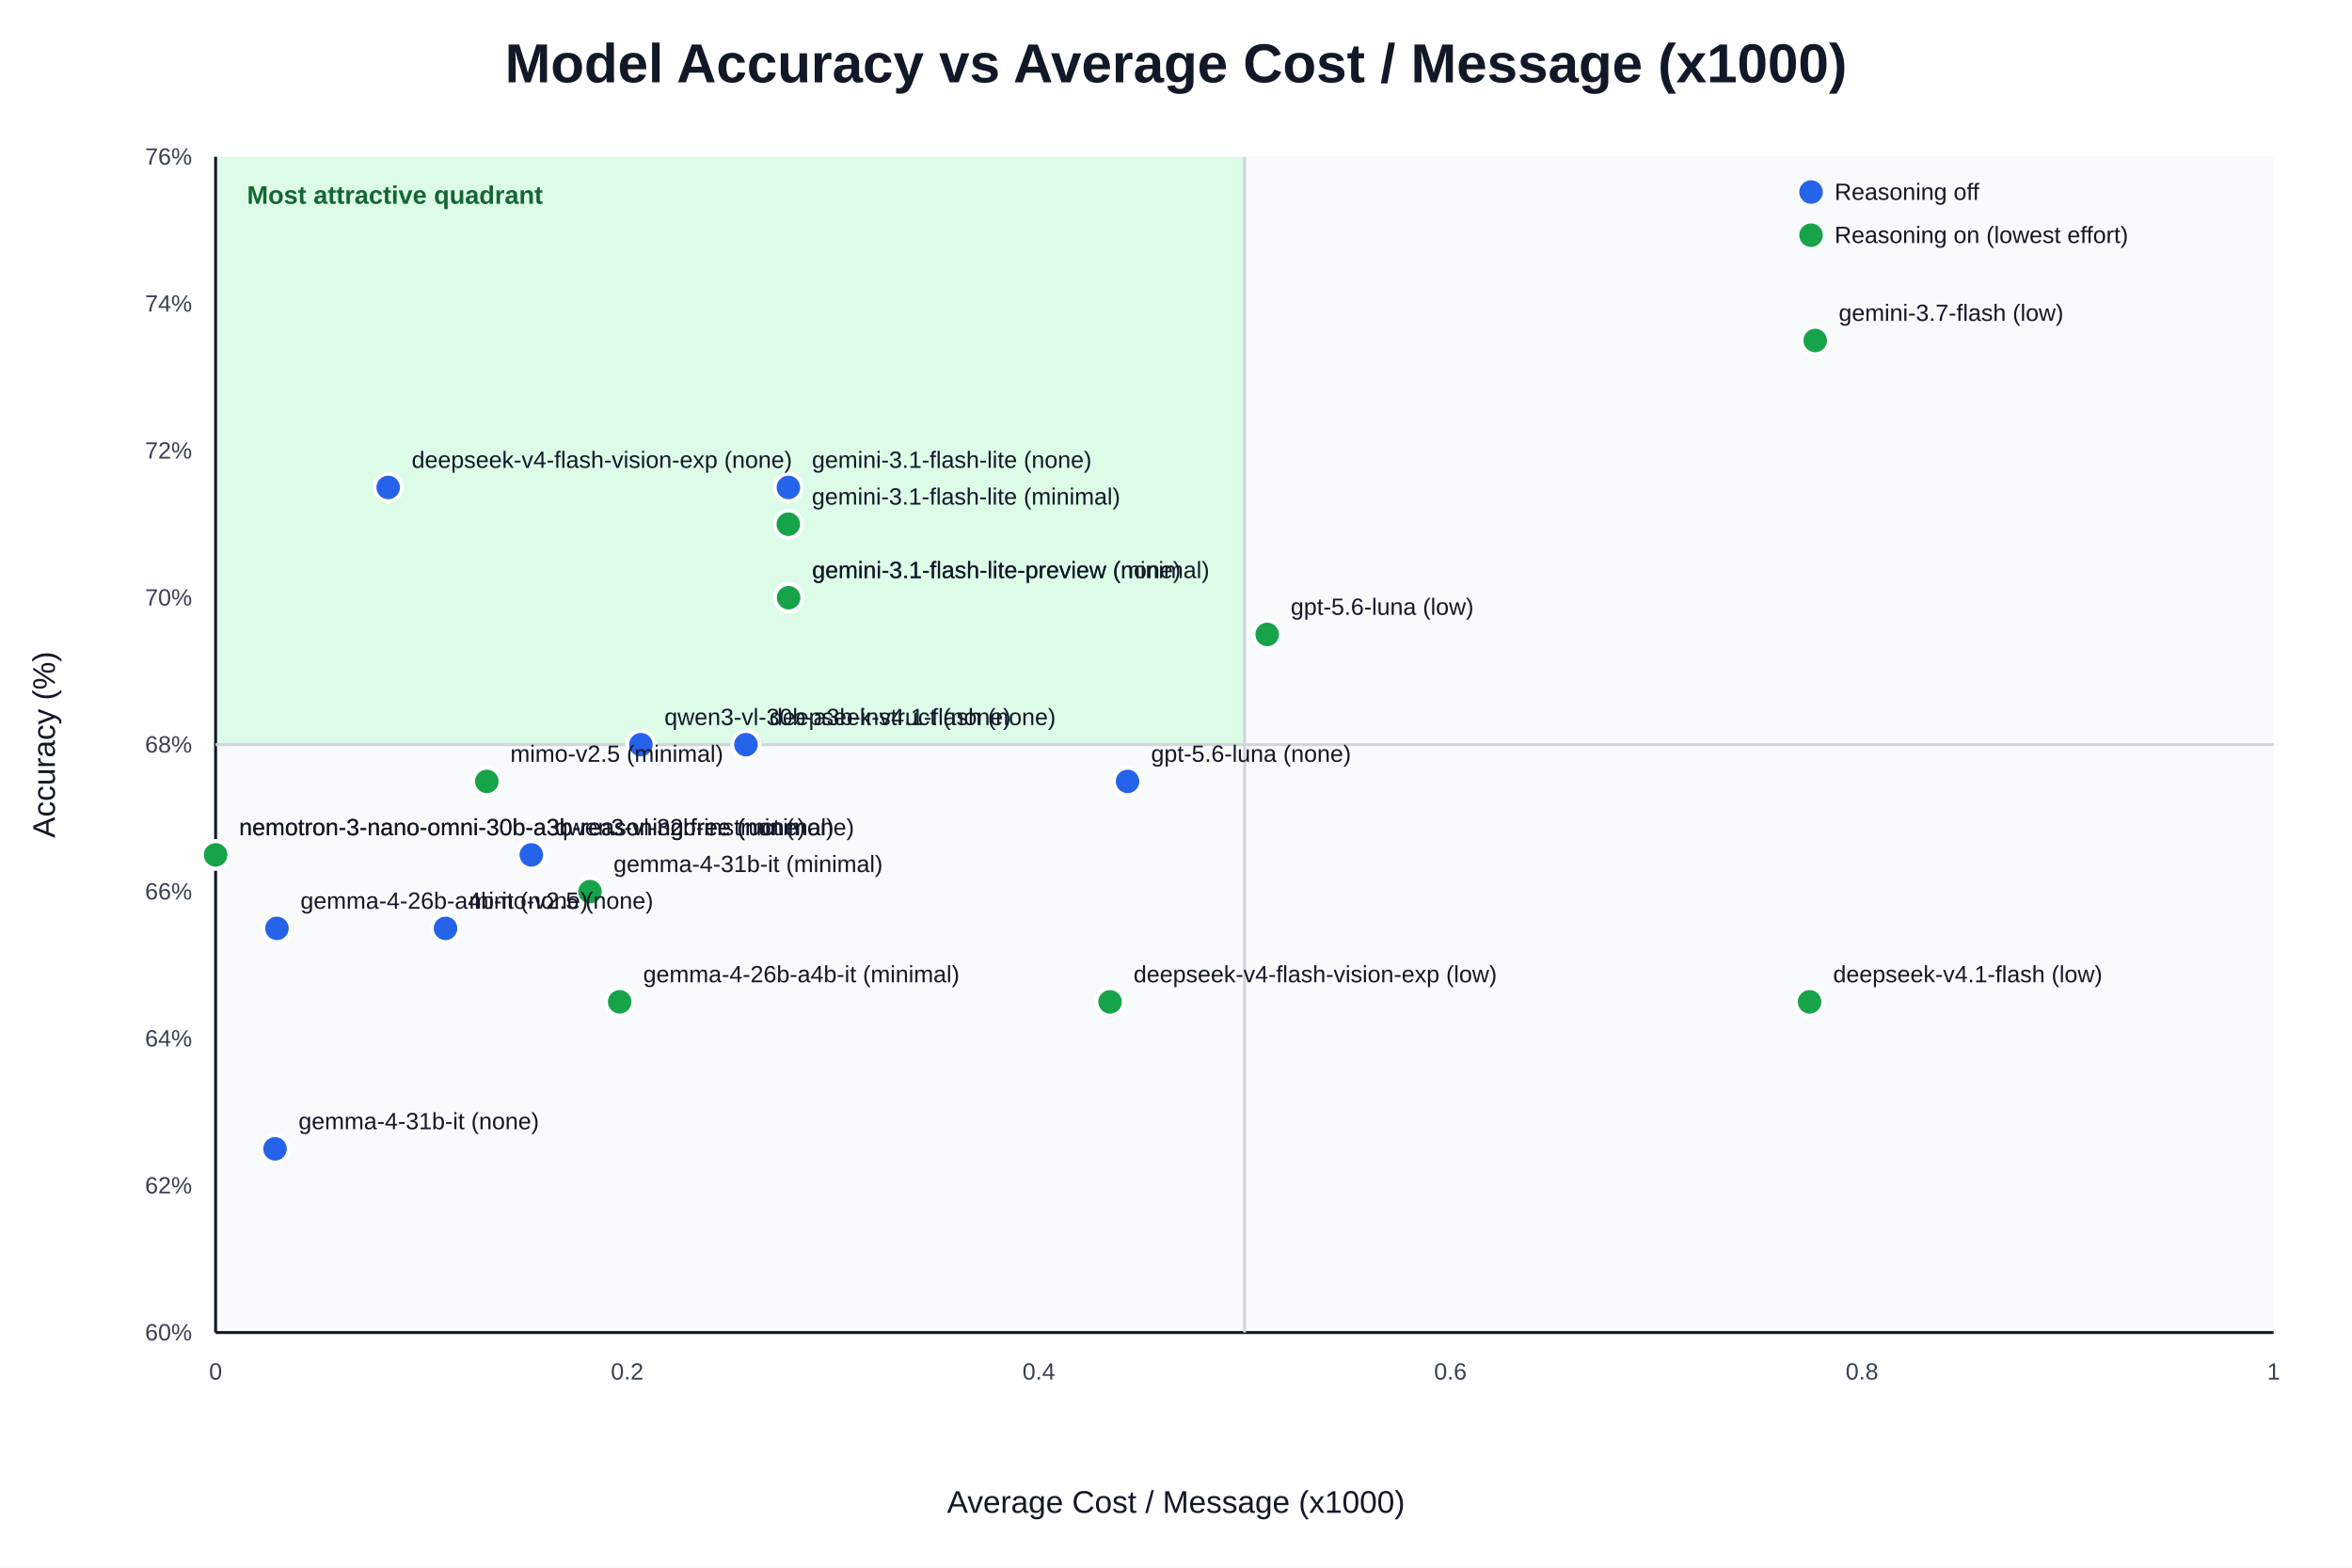
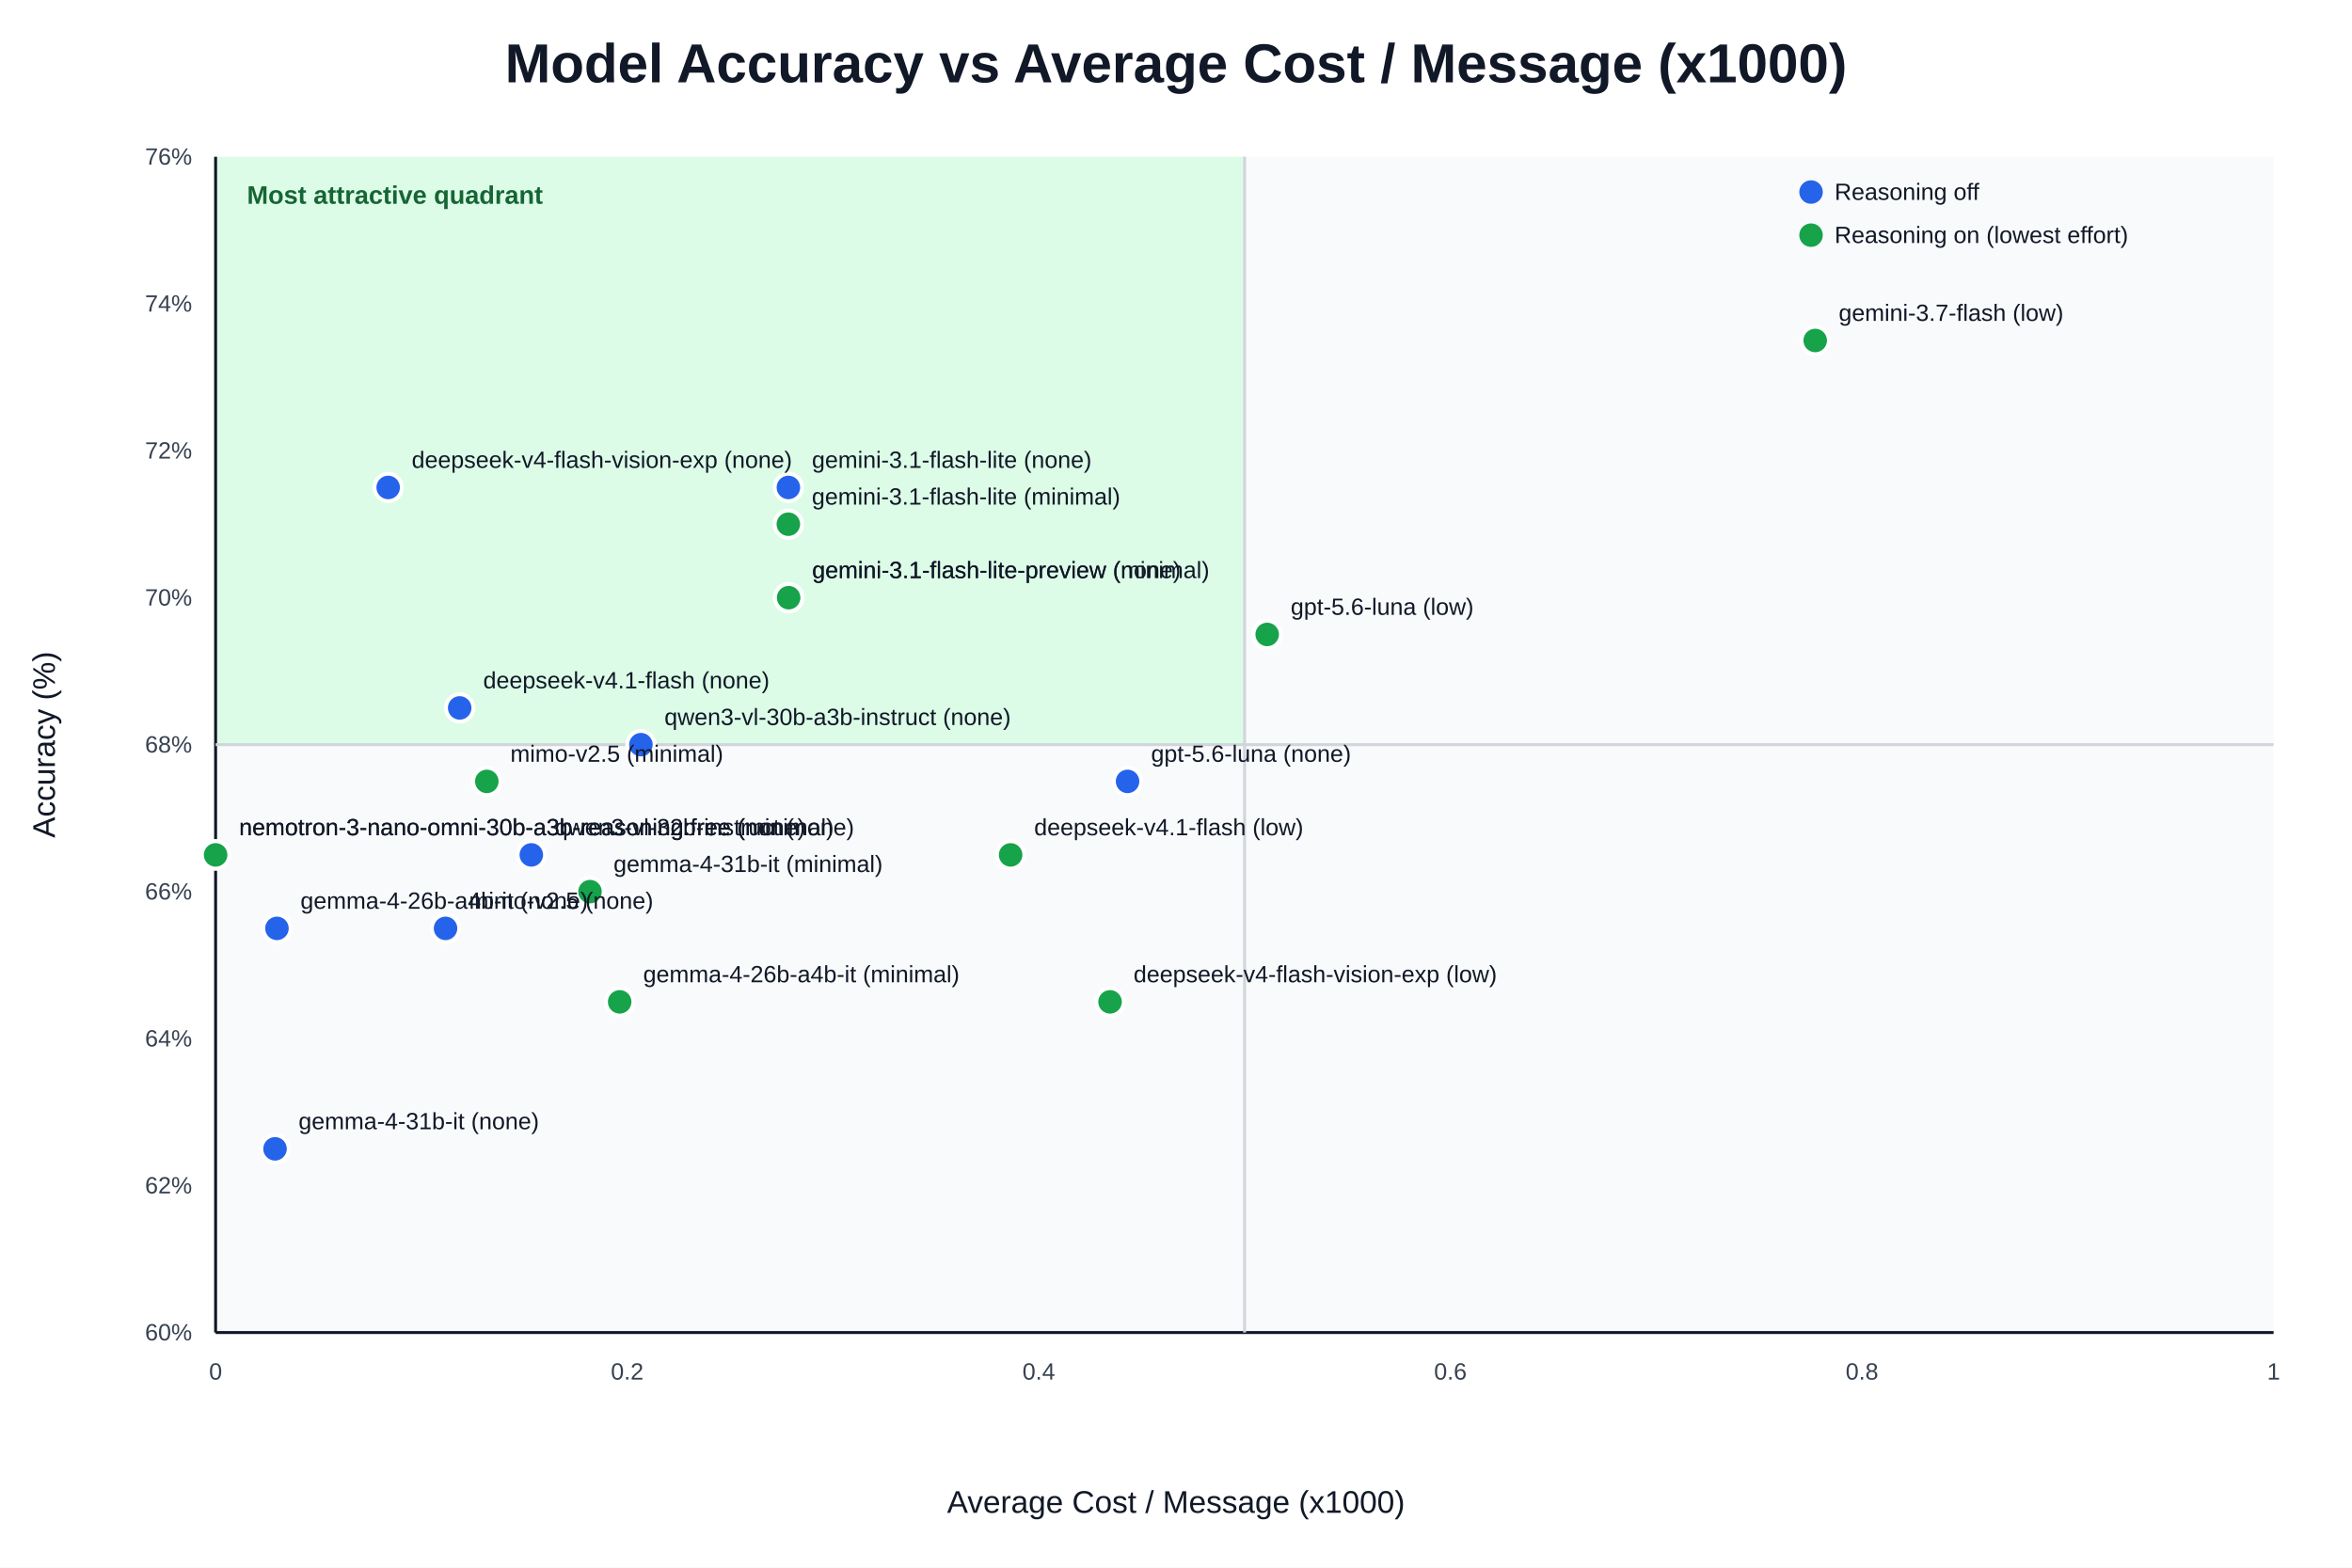
<svg xmlns="http://www.w3.org/2000/svg" width="1200" height="800" viewBox="0 0 1200 800">
  <rect width="100%" height="100%" fill="#ffffff" />
  <text x="600.00" y="42" text-anchor="middle" font-family="Arial, Helvetica, sans-serif" font-size="28" font-weight="700" fill="#111827">Model Accuracy vs Average Cost / Message (x1000)</text>
  <rect x="110" y="80" width="525.00" height="300.00" fill="#dcfce7" />
  <rect x="635.00" y="80" width="525.00" height="300.00" fill="#f9fafb" />
  <rect x="110" y="380.00" width="525.00" height="300.00" fill="#f9fafb" />
  <rect x="635.00" y="380.00" width="525.00" height="300.00" fill="#f9fafb" />
  <text x="126" y="104" font-family="Arial, Helvetica, sans-serif" font-size="13" font-weight="700" fill="#166534">Most attractive quadrant</text>
  <circle cx="924" cy="98" r="6" fill="#2563eb" />
  <text x="936" y="102" font-family="Arial, Helvetica, sans-serif" font-size="12" fill="#111827">Reasoning off</text>
  <circle cx="924" cy="120" r="6" fill="#16a34a" />
  <text x="936" y="124" font-family="Arial, Helvetica, sans-serif" font-size="12" fill="#111827">Reasoning on (lowest effort)</text>
  <text x="98" y="684.00" text-anchor="end" font-family="Arial, Helvetica, sans-serif" font-size="12" fill="#374151">60%</text>
  <text x="98" y="609.00" text-anchor="end" font-family="Arial, Helvetica, sans-serif" font-size="12" fill="#374151">62%</text>
  <text x="98" y="534.00" text-anchor="end" font-family="Arial, Helvetica, sans-serif" font-size="12" fill="#374151">64%</text>
  <text x="98" y="459.00" text-anchor="end" font-family="Arial, Helvetica, sans-serif" font-size="12" fill="#374151">66%</text>
  <text x="98" y="384.00" text-anchor="end" font-family="Arial, Helvetica, sans-serif" font-size="12" fill="#374151">68%</text>
  <text x="98" y="309.00" text-anchor="end" font-family="Arial, Helvetica, sans-serif" font-size="12" fill="#374151">70%</text>
  <text x="98" y="234.00" text-anchor="end" font-family="Arial, Helvetica, sans-serif" font-size="12" fill="#374151">72%</text>
  <text x="98" y="159.00" text-anchor="end" font-family="Arial, Helvetica, sans-serif" font-size="12" fill="#374151">74%</text>
  <text x="98" y="84.00" text-anchor="end" font-family="Arial, Helvetica, sans-serif" font-size="12" fill="#374151">76%</text>
  <text x="110.00" y="704" text-anchor="middle" font-family="Arial, Helvetica, sans-serif" font-size="12" fill="#374151">0</text>
  <text x="320.00" y="704" text-anchor="middle" font-family="Arial, Helvetica, sans-serif" font-size="12" fill="#374151">0.2</text>
  <text x="530.00" y="704" text-anchor="middle" font-family="Arial, Helvetica, sans-serif" font-size="12" fill="#374151">0.4</text>
  <text x="740.00" y="704" text-anchor="middle" font-family="Arial, Helvetica, sans-serif" font-size="12" fill="#374151">0.6</text>
  <text x="950.00" y="704" text-anchor="middle" font-family="Arial, Helvetica, sans-serif" font-size="12" fill="#374151">0.8</text>
  <text x="1160.00" y="704" text-anchor="middle" font-family="Arial, Helvetica, sans-serif" font-size="12" fill="#374151">1</text>
  <line x1="110" y1="80" x2="110" y2="680" stroke="#111827" stroke-width="1.5" />
  <line x1="110" y1="680" x2="1160" y2="680" stroke="#111827" stroke-width="1.5" />
  <line x1="635.00" y1="80" x2="635.00" y2="680" stroke="#d1d5db" stroke-width="1.5" />
  <line x1="110" y1="380.00" x2="1160" y2="380.00" stroke="#d1d5db" stroke-width="1.5" />
  <text x="600.00" y="772" text-anchor="middle" font-family="Arial, Helvetica, sans-serif" font-size="16" fill="#111827">Average Cost / Message (x1000)</text>
  <text x="28" y="380.00" text-anchor="middle" font-family="Arial, Helvetica, sans-serif" font-size="16" fill="#111827" transform="rotate(-90 28 380.00)">Accuracy (%)</text>
  <g>
    <circle cx="926.12" cy="173.75" r="7" fill="#16a34a" stroke="#ffffff" stroke-width="2" />
    <text x="938.12" y="163.75" text-anchor="start" font-family="Arial, Helvetica, sans-serif" font-size="12" fill="#111827">gemini-3.7-flash (low)</text>
  </g>
  <g>
    <circle cx="402.24" cy="248.75" r="7" fill="#2563eb" stroke="#ffffff" stroke-width="2" />
    <text x="414.24" y="238.75" text-anchor="start" font-family="Arial, Helvetica, sans-serif" font-size="12" fill="#111827">gemini-3.1-flash-lite (none)</text>
  </g>
  <g>
    <circle cx="198.05" cy="248.75" r="7" fill="#2563eb" stroke="#ffffff" stroke-width="2" />
    <text x="210.05" y="238.75" text-anchor="start" font-family="Arial, Helvetica, sans-serif" font-size="12" fill="#111827">deepseek-v4-flash-vision-exp (none)</text>
  </g>
  <g>
    <circle cx="402.21" cy="267.50" r="7" fill="#16a34a" stroke="#ffffff" stroke-width="2" />
    <text x="414.21" y="257.50" text-anchor="start" font-family="Arial, Helvetica, sans-serif" font-size="12" fill="#111827">gemini-3.1-flash-lite (minimal)</text>
  </g>
  <g>
    <circle cx="402.36" cy="305.00" r="7" fill="#2563eb" stroke="#ffffff" stroke-width="2" />
    <text x="414.36" y="295.00" text-anchor="start" font-family="Arial, Helvetica, sans-serif" font-size="12" fill="#111827">gemini-3.1-flash-lite-preview (none)</text>
  </g>
  <g>
    <circle cx="402.36" cy="305.00" r="7" fill="#16a34a" stroke="#ffffff" stroke-width="2" />
    <text x="414.36" y="295.00" text-anchor="start" font-family="Arial, Helvetica, sans-serif" font-size="12" fill="#111827">gemini-3.1-flash-lite-preview (minimal)</text>
  </g>
  <g>
    <circle cx="646.52" cy="323.75" r="7" fill="#16a34a" stroke="#ffffff" stroke-width="2" />
    <text x="658.52" y="313.75" text-anchor="start" font-family="Arial, Helvetica, sans-serif" font-size="12" fill="#111827">gpt-5.6-luna (low)</text>
  </g>
  <g>
+     <circle cx="234.53" cy="361.25" r="7" fill="#2563eb" stroke="#ffffff" stroke-width="2" />
+     <text x="246.53" y="351.25" text-anchor="start" font-family="Arial, Helvetica, sans-serif" font-size="12" fill="#111827">deepseek-v4.1-flash (none)</text>
+   </g>
+   <g>
    <circle cx="326.99" cy="380.00" r="7" fill="#2563eb" stroke="#ffffff" stroke-width="2" />
    <text x="338.99" y="370.00" text-anchor="start" font-family="Arial, Helvetica, sans-serif" font-size="12" fill="#111827">qwen3-vl-30b-a3b-instruct (none)</text>
-   </g>
-   <g>
-     <circle cx="380.58" cy="380.00" r="7" fill="#2563eb" stroke="#ffffff" stroke-width="2" />
-     <text x="392.58" y="370.00" text-anchor="start" font-family="Arial, Helvetica, sans-serif" font-size="12" fill="#111827">deepseek-v4.1-flash (none)</text>
  </g>
  <g>
    <circle cx="575.28" cy="398.75" r="7" fill="#2563eb" stroke="#ffffff" stroke-width="2" />
    <text x="587.28" y="388.75" text-anchor="start" font-family="Arial, Helvetica, sans-serif" font-size="12" fill="#111827">gpt-5.6-luna (none)</text>
  </g>
  <g>
    <circle cx="248.37" cy="398.75" r="7" fill="#16a34a" stroke="#ffffff" stroke-width="2" />
    <text x="260.37" y="388.75" text-anchor="start" font-family="Arial, Helvetica, sans-serif" font-size="12" fill="#111827">mimo-v2.5 (minimal)</text>
  </g>
  <g>
    <circle cx="271.08" cy="436.25" r="7" fill="#2563eb" stroke="#ffffff" stroke-width="2" />
    <text x="283.08" y="426.25" text-anchor="start" font-family="Arial, Helvetica, sans-serif" font-size="12" fill="#111827">qwen3-vl-32b-instruct (none)</text>
  </g>
  <g>
    <circle cx="110.00" cy="436.25" r="7" fill="#2563eb" stroke="#ffffff" stroke-width="2" />
    <text x="122.00" y="426.25" text-anchor="start" font-family="Arial, Helvetica, sans-serif" font-size="12" fill="#111827">nemotron-3-nano-omni-30b-a3b-reasoning:free (none)</text>
  </g>
  <g>
    <circle cx="110.00" cy="436.25" r="7" fill="#16a34a" stroke="#ffffff" stroke-width="2" />
    <text x="122.00" y="426.25" text-anchor="start" font-family="Arial, Helvetica, sans-serif" font-size="12" fill="#111827">nemotron-3-nano-omni-30b-a3b-reasoning:free (minimal)</text>
  </g>
  <g>
+     <circle cx="515.62" cy="436.25" r="7" fill="#16a34a" stroke="#ffffff" stroke-width="2" />
+     <text x="527.62" y="426.25" text-anchor="start" font-family="Arial, Helvetica, sans-serif" font-size="12" fill="#111827">deepseek-v4.1-flash (low)</text>
+   </g>
+   <g>
    <circle cx="301.02" cy="455.00" r="7" fill="#16a34a" stroke="#ffffff" stroke-width="2" />
    <text x="313.02" y="445.00" text-anchor="start" font-family="Arial, Helvetica, sans-serif" font-size="12" fill="#111827">gemma-4-31b-it (minimal)</text>
  </g>
  <g>
    <circle cx="141.30" cy="473.75" r="7" fill="#2563eb" stroke="#ffffff" stroke-width="2" />
    <text x="153.30" y="463.75" text-anchor="start" font-family="Arial, Helvetica, sans-serif" font-size="12" fill="#111827">gemma-4-26b-a4b-it (none)</text>
  </g>
  <g>
    <circle cx="227.31" cy="473.75" r="7" fill="#2563eb" stroke="#ffffff" stroke-width="2" />
    <text x="239.31" y="463.75" text-anchor="start" font-family="Arial, Helvetica, sans-serif" font-size="12" fill="#111827">mimo-v2.5 (none)</text>
  </g>
  <g>
    <circle cx="316.16" cy="511.25" r="7" fill="#16a34a" stroke="#ffffff" stroke-width="2" />
    <text x="328.16" y="501.25" text-anchor="start" font-family="Arial, Helvetica, sans-serif" font-size="12" fill="#111827">gemma-4-26b-a4b-it (minimal)</text>
  </g>
  <g>
    <circle cx="566.35" cy="511.25" r="7" fill="#16a34a" stroke="#ffffff" stroke-width="2" />
    <text x="578.35" y="501.25" text-anchor="start" font-family="Arial, Helvetica, sans-serif" font-size="12" fill="#111827">deepseek-v4-flash-vision-exp (low)</text>
  </g>
  <g>
-     <circle cx="923.26" cy="511.25" r="7" fill="#16a34a" stroke="#ffffff" stroke-width="2" />
-     <text x="935.26" y="501.25" text-anchor="start" font-family="Arial, Helvetica, sans-serif" font-size="12" fill="#111827">deepseek-v4.1-flash (low)</text>
-   </g>
-   <g>
    <circle cx="140.32" cy="586.25" r="7" fill="#2563eb" stroke="#ffffff" stroke-width="2" />
    <text x="152.32" y="576.25" text-anchor="start" font-family="Arial, Helvetica, sans-serif" font-size="12" fill="#111827">gemma-4-31b-it (none)</text>
  </g>
</svg>
